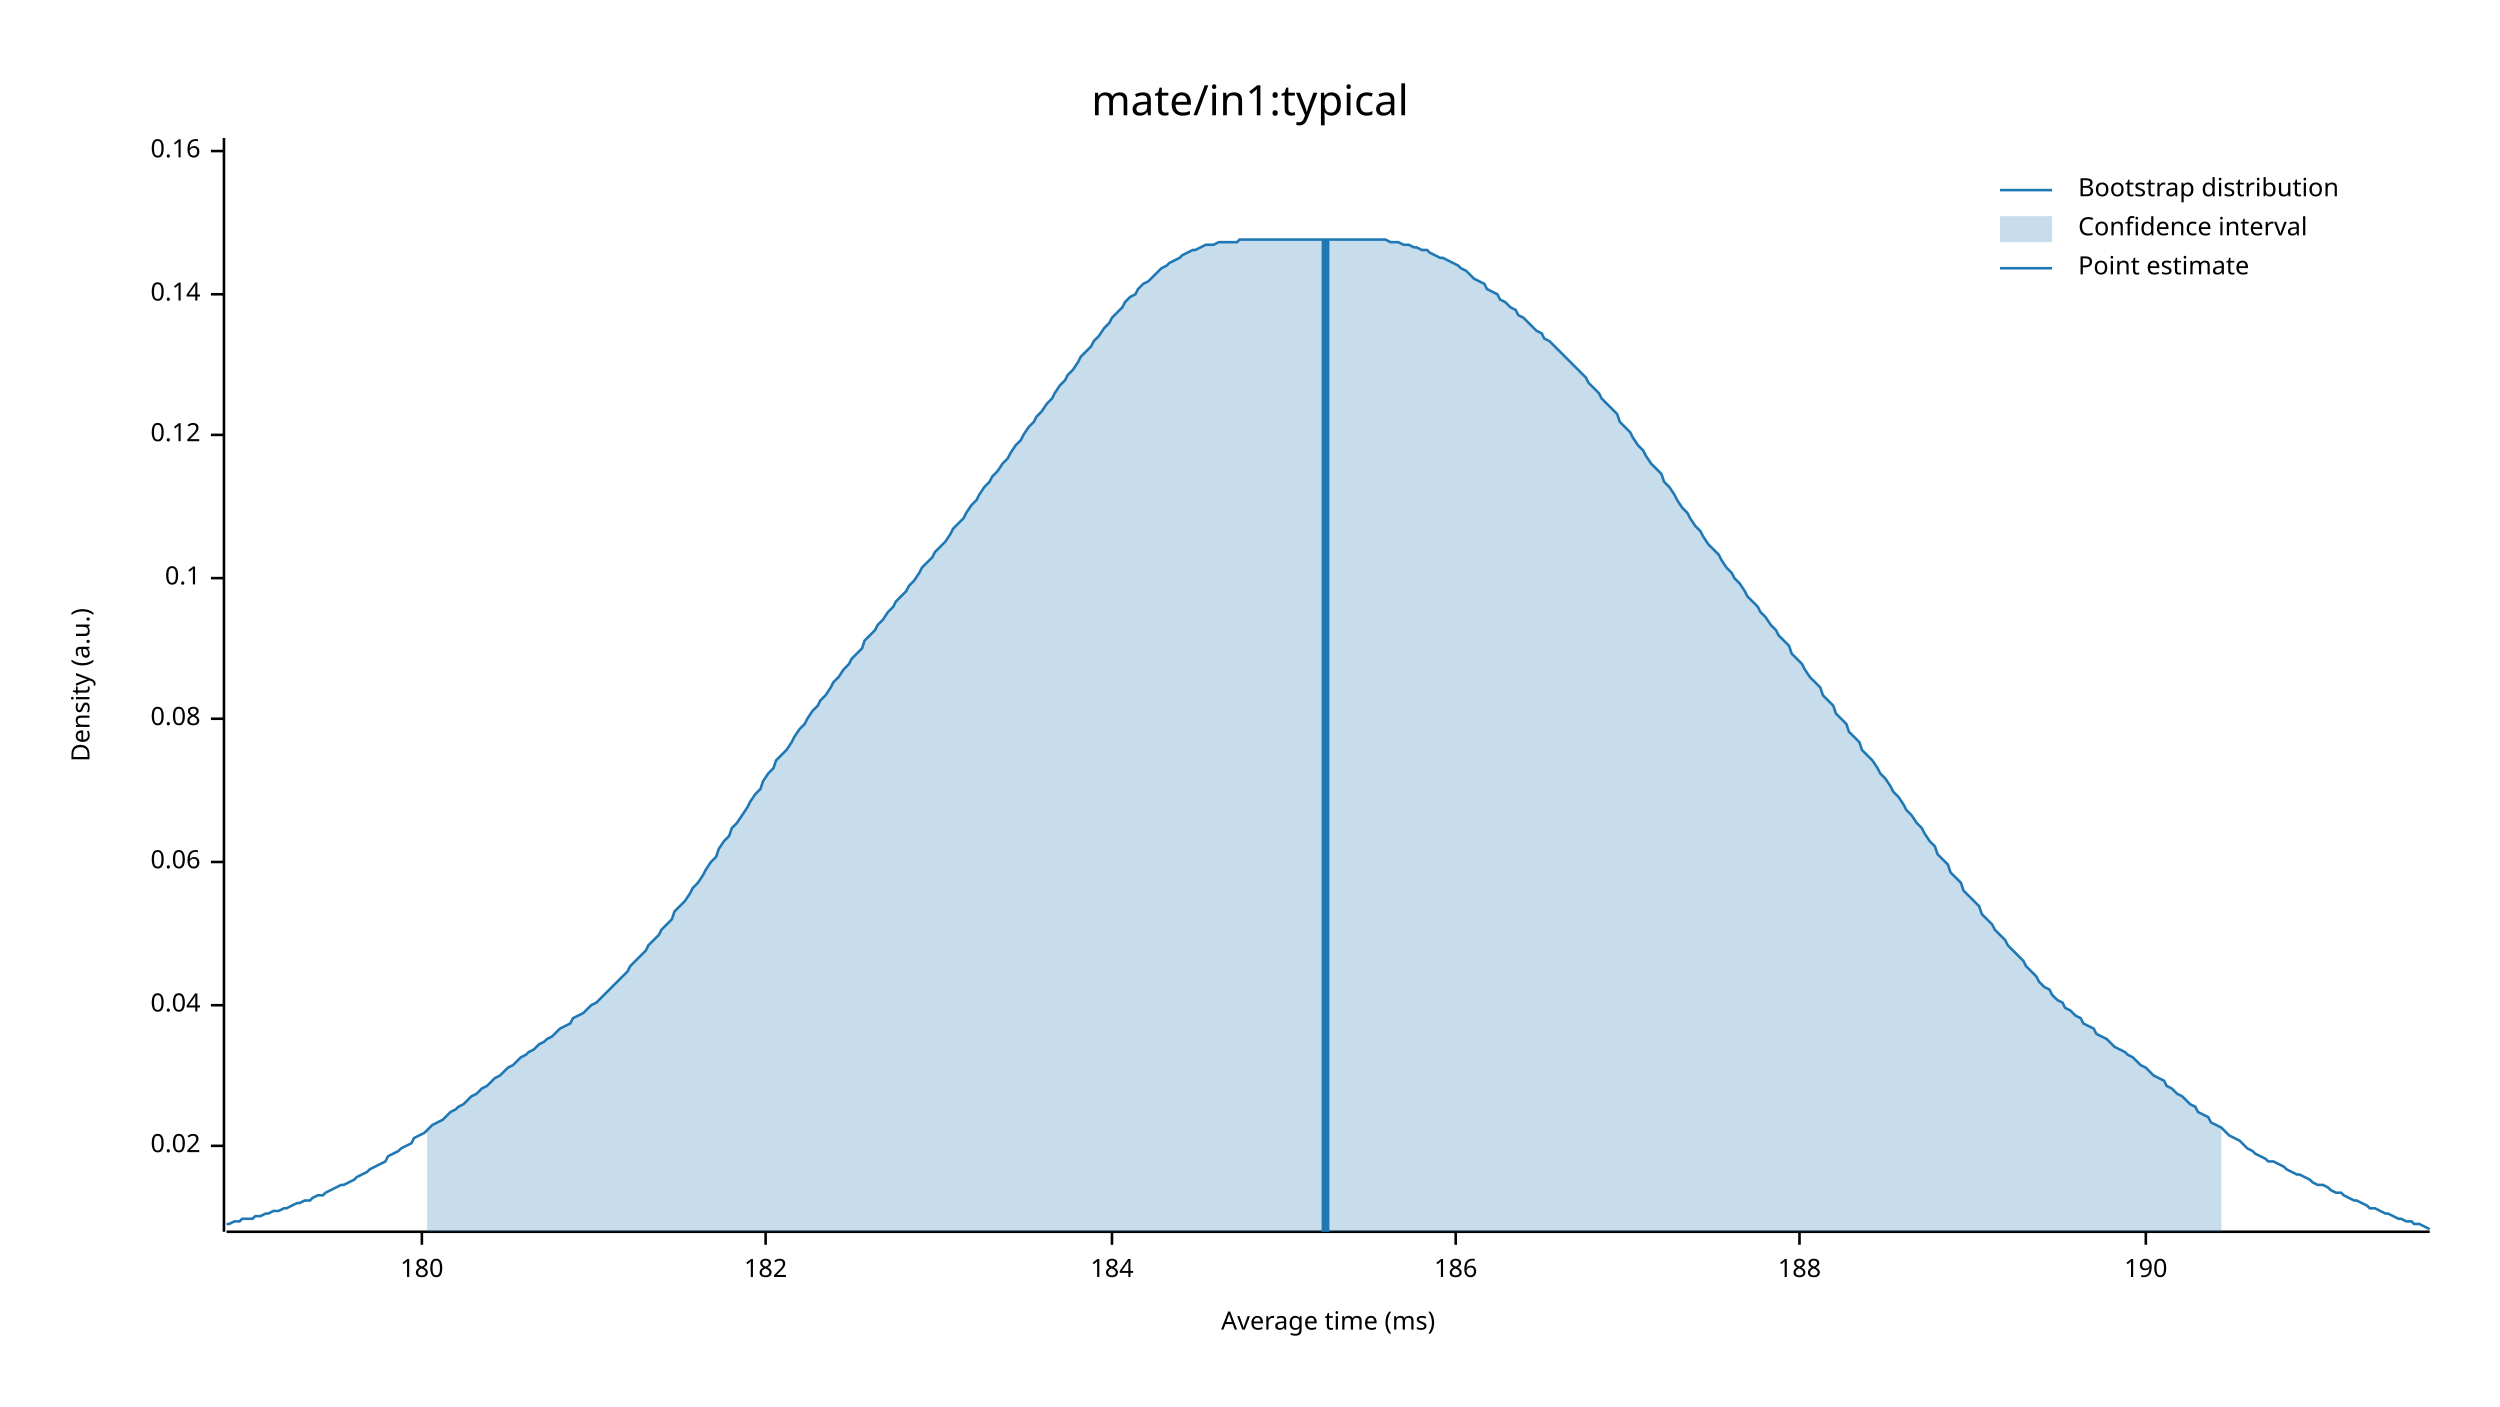
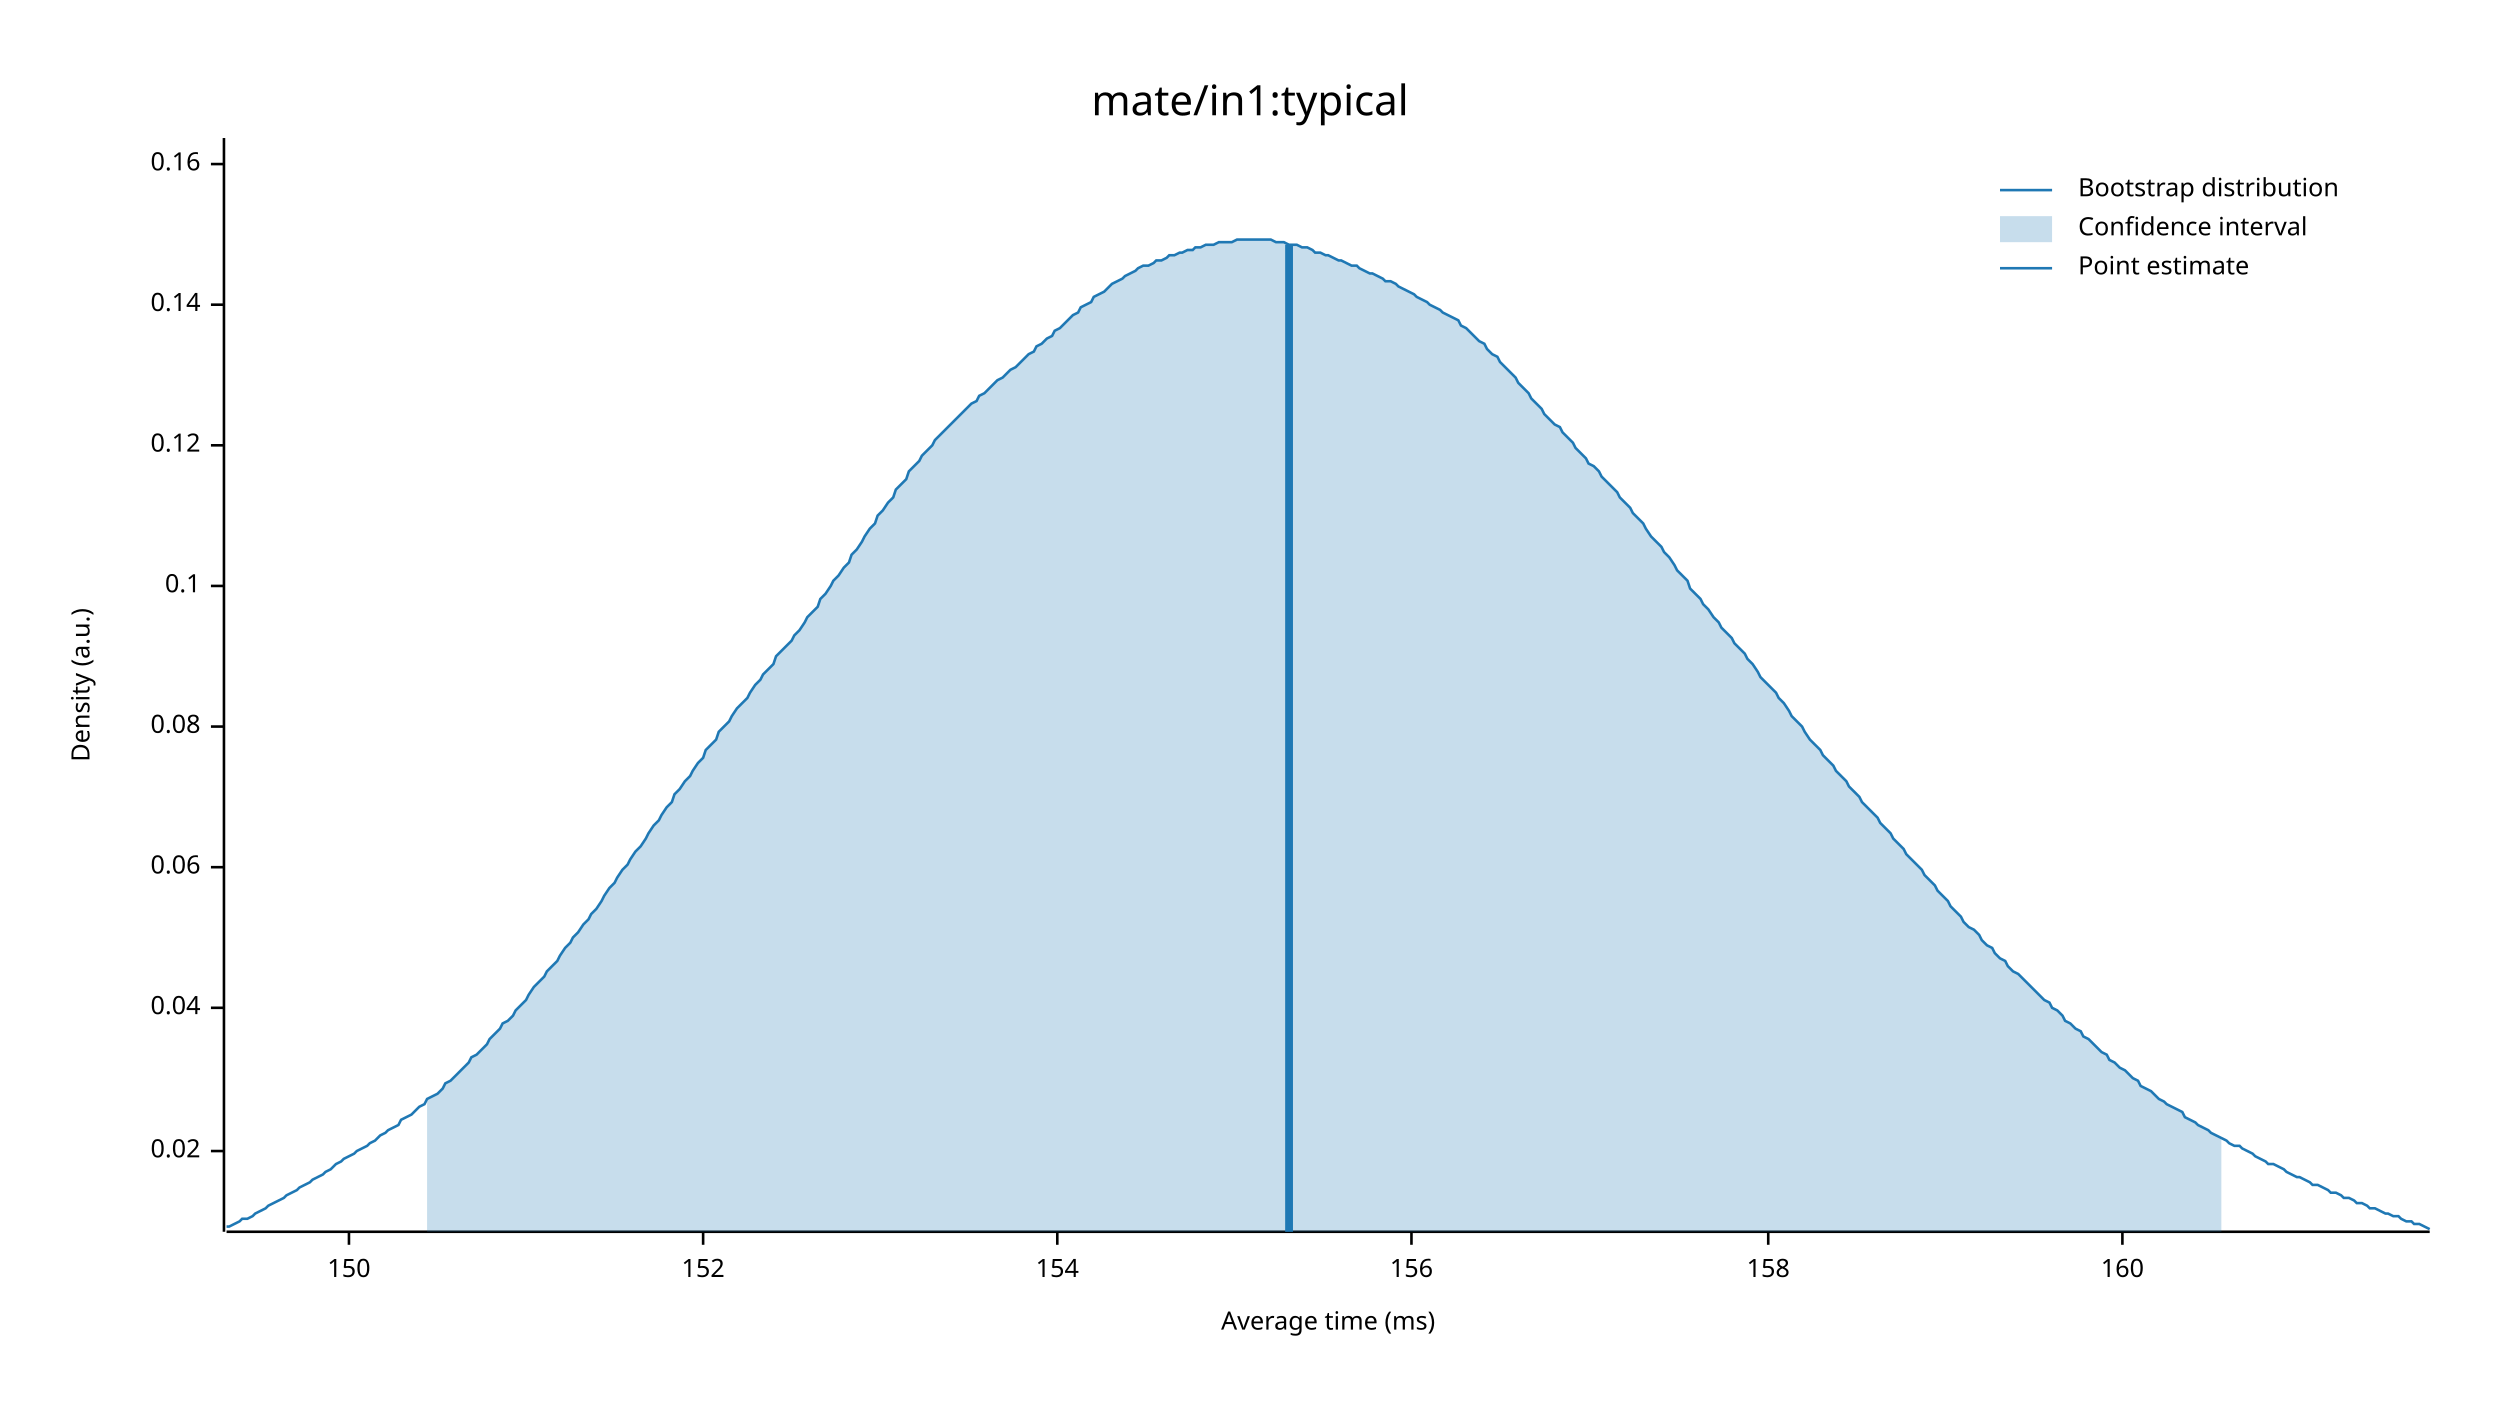
<svg xmlns="http://www.w3.org/2000/svg" width="960" height="540" viewBox="0 0 960 540">
  <text x="480" y="32" dy="0.76em" text-anchor="middle" font-family="sans-serif" font-size="16.129" opacity="1" fill="#000000">
mate/in1:typical
</text>
  <text x="27" y="263" dy="0.76em" text-anchor="middle" font-family="sans-serif" font-size="9.677" opacity="1" fill="#000000" transform="rotate(270, 27, 263)">
Density (a.u.)
</text>
  <text x="510" y="513" dy="-0.5ex" text-anchor="middle" font-family="sans-serif" font-size="9.677" opacity="1" fill="#000000">
Average time (ms)
</text>
  <polyline fill="none" opacity="1" stroke="#000000" stroke-width="1" points="86,53 86,473 " />
-   <text x="77" y="440" dy="0.5ex" text-anchor="end" font-family="sans-serif" font-size="9.677" opacity="1" fill="#000000">
+   <text x="77" y="442" dy="0.5ex" text-anchor="end" font-family="sans-serif" font-size="9.677" opacity="1" fill="#000000">
0.02
</text>
-   <polyline fill="none" opacity="1" stroke="#000000" stroke-width="1" points="81,440 86,440 " />
-   <text x="77" y="386" dy="0.5ex" text-anchor="end" font-family="sans-serif" font-size="9.677" opacity="1" fill="#000000">
+   <polyline fill="none" opacity="1" stroke="#000000" stroke-width="1" points="81,442 86,442 " />
+   <text x="77" y="387" dy="0.5ex" text-anchor="end" font-family="sans-serif" font-size="9.677" opacity="1" fill="#000000">
0.04
</text>
-   <polyline fill="none" opacity="1" stroke="#000000" stroke-width="1" points="81,386 86,386 " />
-   <text x="77" y="331" dy="0.5ex" text-anchor="end" font-family="sans-serif" font-size="9.677" opacity="1" fill="#000000">
+   <polyline fill="none" opacity="1" stroke="#000000" stroke-width="1" points="81,387 86,387 " />
+   <text x="77" y="333" dy="0.5ex" text-anchor="end" font-family="sans-serif" font-size="9.677" opacity="1" fill="#000000">
0.06
</text>
-   <polyline fill="none" opacity="1" stroke="#000000" stroke-width="1" points="81,331 86,331 " />
-   <text x="77" y="276" dy="0.5ex" text-anchor="end" font-family="sans-serif" font-size="9.677" opacity="1" fill="#000000">
+   <polyline fill="none" opacity="1" stroke="#000000" stroke-width="1" points="81,333 86,333 " />
+   <text x="77" y="279" dy="0.5ex" text-anchor="end" font-family="sans-serif" font-size="9.677" opacity="1" fill="#000000">
0.08
</text>
-   <polyline fill="none" opacity="1" stroke="#000000" stroke-width="1" points="81,276 86,276 " />
-   <text x="77" y="222" dy="0.5ex" text-anchor="end" font-family="sans-serif" font-size="9.677" opacity="1" fill="#000000">
+   <polyline fill="none" opacity="1" stroke="#000000" stroke-width="1" points="81,279 86,279 " />
+   <text x="77" y="225" dy="0.5ex" text-anchor="end" font-family="sans-serif" font-size="9.677" opacity="1" fill="#000000">
0.1
</text>
-   <polyline fill="none" opacity="1" stroke="#000000" stroke-width="1" points="81,222 86,222 " />
-   <text x="77" y="167" dy="0.5ex" text-anchor="end" font-family="sans-serif" font-size="9.677" opacity="1" fill="#000000">
+   <polyline fill="none" opacity="1" stroke="#000000" stroke-width="1" points="81,225 86,225 " />
+   <text x="77" y="171" dy="0.5ex" text-anchor="end" font-family="sans-serif" font-size="9.677" opacity="1" fill="#000000">
0.12
</text>
-   <polyline fill="none" opacity="1" stroke="#000000" stroke-width="1" points="81,167 86,167 " />
-   <text x="77" y="113" dy="0.5ex" text-anchor="end" font-family="sans-serif" font-size="9.677" opacity="1" fill="#000000">
+   <polyline fill="none" opacity="1" stroke="#000000" stroke-width="1" points="81,171 86,171 " />
+   <text x="77" y="117" dy="0.5ex" text-anchor="end" font-family="sans-serif" font-size="9.677" opacity="1" fill="#000000">
0.14
</text>
-   <polyline fill="none" opacity="1" stroke="#000000" stroke-width="1" points="81,113 86,113 " />
-   <text x="77" y="58" dy="0.5ex" text-anchor="end" font-family="sans-serif" font-size="9.677" opacity="1" fill="#000000">
+   <polyline fill="none" opacity="1" stroke="#000000" stroke-width="1" points="81,117 86,117 " />
+   <text x="77" y="63" dy="0.5ex" text-anchor="end" font-family="sans-serif" font-size="9.677" opacity="1" fill="#000000">
0.16
</text>
-   <polyline fill="none" opacity="1" stroke="#000000" stroke-width="1" points="81,58 86,58 " />
+   <polyline fill="none" opacity="1" stroke="#000000" stroke-width="1" points="81,63 86,63 " />
  <polyline fill="none" opacity="1" stroke="#000000" stroke-width="1" points="87,473 933,473 " />
-   <text x="162" y="483" dy="0.76em" text-anchor="middle" font-family="sans-serif" font-size="9.677" opacity="1" fill="#000000">
- 180
+   <text x="134" y="483" dy="0.76em" text-anchor="middle" font-family="sans-serif" font-size="9.677" opacity="1" fill="#000000">
+ 150
</text>
-   <polyline fill="none" opacity="1" stroke="#000000" stroke-width="1" points="162,473 162,478 " />
-   <text x="294" y="483" dy="0.76em" text-anchor="middle" font-family="sans-serif" font-size="9.677" opacity="1" fill="#000000">
- 182
+   <polyline fill="none" opacity="1" stroke="#000000" stroke-width="1" points="134,473 134,478 " />
+   <text x="270" y="483" dy="0.76em" text-anchor="middle" font-family="sans-serif" font-size="9.677" opacity="1" fill="#000000">
+ 152
</text>
-   <polyline fill="none" opacity="1" stroke="#000000" stroke-width="1" points="294,473 294,478 " />
-   <text x="427" y="483" dy="0.76em" text-anchor="middle" font-family="sans-serif" font-size="9.677" opacity="1" fill="#000000">
- 184
+   <polyline fill="none" opacity="1" stroke="#000000" stroke-width="1" points="270,473 270,478 " />
+   <text x="406" y="483" dy="0.76em" text-anchor="middle" font-family="sans-serif" font-size="9.677" opacity="1" fill="#000000">
+ 154
</text>
-   <polyline fill="none" opacity="1" stroke="#000000" stroke-width="1" points="427,473 427,478 " />
-   <text x="559" y="483" dy="0.76em" text-anchor="middle" font-family="sans-serif" font-size="9.677" opacity="1" fill="#000000">
- 186
+   <polyline fill="none" opacity="1" stroke="#000000" stroke-width="1" points="406,473 406,478 " />
+   <text x="542" y="483" dy="0.76em" text-anchor="middle" font-family="sans-serif" font-size="9.677" opacity="1" fill="#000000">
+ 156
</text>
-   <polyline fill="none" opacity="1" stroke="#000000" stroke-width="1" points="559,473 559,478 " />
-   <text x="691" y="483" dy="0.76em" text-anchor="middle" font-family="sans-serif" font-size="9.677" opacity="1" fill="#000000">
- 188
+   <polyline fill="none" opacity="1" stroke="#000000" stroke-width="1" points="542,473 542,478 " />
+   <text x="679" y="483" dy="0.76em" text-anchor="middle" font-family="sans-serif" font-size="9.677" opacity="1" fill="#000000">
+ 158
</text>
-   <polyline fill="none" opacity="1" stroke="#000000" stroke-width="1" points="691,473 691,478 " />
-   <text x="824" y="483" dy="0.76em" text-anchor="middle" font-family="sans-serif" font-size="9.677" opacity="1" fill="#000000">
- 190
+   <polyline fill="none" opacity="1" stroke="#000000" stroke-width="1" points="679,473 679,478 " />
+   <text x="815" y="483" dy="0.76em" text-anchor="middle" font-family="sans-serif" font-size="9.677" opacity="1" fill="#000000">
+ 160
</text>
-   <polyline fill="none" opacity="1" stroke="#000000" stroke-width="1" points="824,473 824,478 " />
-   <polyline fill="none" opacity="1" stroke="#1F78B4" stroke-width="1" points="87,470 88,470 90,469 92,469 93,468 95,468 97,468 98,467 100,467 102,466 103,466 105,465 107,465 109,464 110,464 112,463 114,462 115,462 117,461 119,461 120,460 122,459 124,459 125,458 127,457 129,456 131,455 132,455 134,454 136,453 137,452 139,451 141,450 142,449 144,448 146,447 148,446 149,444 151,443 153,442 154,441 156,440 158,439 159,437 161,436 163,435 164,434 166,432 168,431 170,430 171,429 173,427 175,426 176,425 178,424 180,422 181,421 183,420 185,418 187,417 188,416 190,414 192,413 193,412 195,410 197,409 198,408 200,406 202,405 203,404 205,403 207,401 209,400 210,399 212,398 214,396 215,395 217,394 219,393 220,391 222,390 224,389 226,387 227,386 229,385 231,383 232,382 234,380 236,378 237,377 239,375 241,373 242,371 244,369 246,367 248,365 249,363 251,361 253,359 254,357 256,355 258,353 259,350 261,348 263,346 265,343 266,341 268,339 270,336 271,334 273,331 275,329 276,326 278,323 280,321 281,318 283,316 285,313 287,310 288,308 290,305 292,303 293,300 295,297 297,295 298,292 300,290 302,288 304,285 305,283 307,280 309,278 310,276 312,273 314,271 315,269 317,267 319,264 320,262 322,260 324,257 326,255 327,253 329,251 331,249 332,246 334,244 336,242 337,240 339,238 341,235 343,233 344,231 346,229 348,227 349,225 351,223 353,220 354,218 356,216 358,214 359,212 361,210 363,208 365,205 366,203 368,201 370,199 371,197 373,194 375,192 376,190 378,187 380,185 381,183 383,181 385,178 387,176 388,174 390,171 392,169 393,167 395,164 397,162 398,160 400,158 402,155 404,153 405,151 407,148 409,146 410,144 412,142 414,139 415,137 417,135 419,133 420,131 422,129 424,126 426,124 427,122 429,120 431,118 432,116 434,114 436,113 437,111 439,109 441,108 443,106 444,105 446,103 448,102 449,101 451,100 453,99 454,98 456,97 458,96 459,96 461,95 463,94 465,94 466,94 468,93 470,93 471,93 473,93 475,93 476,92 478,92 480,92 482,92 483,92 485,92 487,92 488,92 490,92 492,92 493,92 495,92 497,92 498,92 500,92 502,92 504,92 505,92 507,92 509,92 510,92 512,92 514,92 515,92 517,92 519,92 521,92 522,92 524,92 526,92 527,92 529,92 531,92 532,92 534,93 536,93 537,93 539,94 541,94 543,95 544,95 546,96 548,96 549,97 551,98 553,99 554,99 556,100 558,101 560,102 561,103 563,104 565,106 566,107 568,108 570,109 571,111 573,112 575,113 576,115 578,116 580,118 582,119 583,121 585,122 587,124 588,125 590,127 592,128 593,130 595,131 597,133 599,135 600,136 602,138 604,140 605,141 607,143 609,145 610,147 612,149 614,151 615,153 617,155 619,157 621,159 622,162 624,164 626,166 627,168 629,171 631,173 632,175 634,178 636,180 638,182 639,185 641,187 643,190 644,192 646,195 648,197 649,199 651,202 653,204 654,206 656,209 658,211 660,213 661,215 663,218 665,220 666,222 668,224 670,227 671,229 673,231 675,233 676,235 678,237 680,240 682,242 683,244 685,246 687,248 688,251 690,253 692,255 693,257 695,260 697,262 699,264 700,267 702,269 704,271 705,274 707,276 709,278 710,281 712,283 714,285 715,288 717,290 719,292 721,295 722,297 724,299 726,302 727,304 729,306 731,309 732,311 734,313 736,316 738,318 739,320 741,323 743,325 744,328 746,330 748,332 749,335 751,337 753,339 754,342 756,344 758,346 760,348 761,351 763,353 765,355 766,357 768,359 770,361 771,363 773,365 775,367 777,369 778,371 780,373 782,375 783,377 785,379 787,380 788,382 790,384 792,385 793,387 795,388 797,390 799,391 800,393 802,394 804,395 805,397 807,398 809,399 810,400 812,402 814,403 816,404 817,405 819,406 821,408 822,409 824,410 826,412 827,413 829,414 831,415 832,417 834,418 836,420 838,421 839,422 841,424 843,425 844,427 846,428 848,429 849,431 851,432 853,433 855,435 856,436 858,437 860,438 861,439 863,441 865,442 866,443 868,444 870,445 871,446 873,446 875,447 877,448 878,449 880,450 882,451 883,451 885,452 887,453 888,454 890,455 892,455 894,456 895,457 897,458 899,458 900,459 902,460 904,461 905,461 907,462 909,463 910,464 912,464 914,465 916,466 917,466 919,467 921,468 922,468 924,469 926,469 927,470 929,470 931,471 933,472 " />
-   <polygon opacity="0.25" fill="#1F78B4" points="164,434 166,432 168,431 170,430 171,429 173,427 175,426 176,425 178,424 180,422 181,421 183,420 185,418 187,417 188,416 190,414 192,413 193,412 195,410 197,409 198,408 200,406 202,405 203,404 205,403 207,401 209,400 210,399 212,398 214,396 215,395 217,394 219,393 220,391 222,390 224,389 226,387 227,386 229,385 231,383 232,382 234,380 236,378 237,377 239,375 241,373 242,371 244,369 246,367 248,365 249,363 251,361 253,359 254,357 256,355 258,353 259,350 261,348 263,346 265,343 266,341 268,339 270,336 271,334 273,331 275,329 276,326 278,323 280,321 281,318 283,316 285,313 287,310 288,308 290,305 292,303 293,300 295,297 297,295 298,292 300,290 302,288 304,285 305,283 307,280 309,278 310,276 312,273 314,271 315,269 317,267 319,264 320,262 322,260 324,257 326,255 327,253 329,251 331,249 332,246 334,244 336,242 337,240 339,238 341,235 343,233 344,231 346,229 348,227 349,225 351,223 353,220 354,218 356,216 358,214 359,212 361,210 363,208 365,205 366,203 368,201 370,199 371,197 373,194 375,192 376,190 378,187 380,185 381,183 383,181 385,178 387,176 388,174 390,171 392,169 393,167 395,164 397,162 398,160 400,158 402,155 404,153 405,151 407,148 409,146 410,144 412,142 414,139 415,137 417,135 419,133 420,131 422,129 424,126 426,124 427,122 429,120 431,118 432,116 434,114 436,113 437,111 439,109 441,108 443,106 444,105 446,103 448,102 449,101 451,100 453,99 454,98 456,97 458,96 459,96 461,95 463,94 465,94 466,94 468,93 470,93 471,93 473,93 475,93 476,92 478,92 480,92 482,92 483,92 485,92 487,92 488,92 490,92 492,92 493,92 495,92 497,92 498,92 500,92 502,92 504,92 505,92 507,92 509,92 510,92 512,92 514,92 515,92 517,92 519,92 521,92 522,92 524,92 526,92 527,92 529,92 531,92 532,92 534,93 536,93 537,93 539,94 541,94 543,95 544,95 546,96 548,96 549,97 551,98 553,99 554,99 556,100 558,101 560,102 561,103 563,104 565,106 566,107 568,108 570,109 571,111 573,112 575,113 576,115 578,116 580,118 582,119 583,121 585,122 587,124 588,125 590,127 592,128 593,130 595,131 597,133 599,135 600,136 602,138 604,140 605,141 607,143 609,145 610,147 612,149 614,151 615,153 617,155 619,157 621,159 622,162 624,164 626,166 627,168 629,171 631,173 632,175 634,178 636,180 638,182 639,185 641,187 643,190 644,192 646,195 648,197 649,199 651,202 653,204 654,206 656,209 658,211 660,213 661,215 663,218 665,220 666,222 668,224 670,227 671,229 673,231 675,233 676,235 678,237 680,240 682,242 683,244 685,246 687,248 688,251 690,253 692,255 693,257 695,260 697,262 699,264 700,267 702,269 704,271 705,274 707,276 709,278 710,281 712,283 714,285 715,288 717,290 719,292 721,295 722,297 724,299 726,302 727,304 729,306 731,309 732,311 734,313 736,316 738,318 739,320 741,323 743,325 744,328 746,330 748,332 749,335 751,337 753,339 754,342 756,344 758,346 760,348 761,351 763,353 765,355 766,357 768,359 770,361 771,363 773,365 775,367 777,369 778,371 780,373 782,375 783,377 785,379 787,380 788,382 790,384 792,385 793,387 795,388 797,390 799,391 800,393 802,394 804,395 805,397 807,398 809,399 810,400 812,402 814,403 816,404 817,405 819,406 821,408 822,409 824,410 826,412 827,413 829,414 831,415 832,417 834,418 836,420 838,421 839,422 841,424 843,425 844,427 846,428 848,429 849,431 851,432 853,433 853,473 164,473 " />
-   <polyline fill="none" opacity="1" stroke="#1F78B4" stroke-width="3" points="509,473 509,92 " />
+   <polyline fill="none" opacity="1" stroke="#000000" stroke-width="1" points="815,473 815,478 " />
+   <polyline fill="none" opacity="1" stroke="#1F78B4" stroke-width="1" points="87,471 88,471 90,470 92,469 93,468 95,468 97,467 98,466 100,465 102,464 103,463 105,462 107,461 109,460 110,459 112,458 114,457 115,456 117,455 119,454 120,453 122,452 124,451 125,450 127,449 129,447 131,446 132,445 134,444 136,443 137,442 139,441 141,440 142,439 144,438 146,436 148,435 149,434 151,433 153,432 154,430 156,429 158,428 159,427 161,425 163,424 164,422 166,421 168,420 170,418 171,416 173,415 175,413 176,412 178,410 180,408 181,406 183,405 185,403 187,401 188,399 190,397 192,395 193,393 195,392 197,390 198,388 200,386 202,384 203,382 205,379 207,377 209,375 210,373 212,371 214,369 215,367 217,364 219,362 220,360 222,358 224,355 226,353 227,351 229,349 231,346 232,344 234,341 236,339 237,337 239,334 241,332 242,330 244,327 246,325 248,322 249,320 251,317 253,315 254,313 256,310 258,308 259,305 261,303 263,300 265,298 266,296 268,293 270,291 271,288 273,286 275,284 276,281 278,279 280,277 281,275 283,272 285,270 287,268 288,266 290,263 292,261 293,259 295,257 297,255 298,252 300,250 302,248 304,246 305,244 307,242 309,239 310,237 312,235 314,233 315,230 317,228 319,225 320,223 322,221 324,218 326,216 327,213 329,211 331,208 332,206 334,203 336,201 337,198 339,196 341,193 343,191 344,188 346,186 348,184 349,181 351,179 353,177 354,175 356,173 358,171 359,169 361,167 363,165 365,163 366,162 368,160 370,158 371,157 373,155 375,154 376,152 378,151 380,149 381,148 383,146 385,145 387,143 388,142 390,141 392,139 393,138 395,136 397,135 398,133 400,132 402,130 404,129 405,127 407,126 409,124 410,123 412,121 414,120 415,118 417,117 419,116 420,114 422,113 424,112 426,110 427,109 429,108 431,107 432,106 434,105 436,104 437,103 439,102 441,102 443,101 444,100 446,100 448,99 449,98 451,98 453,97 454,97 456,96 458,96 459,95 461,95 463,94 465,94 466,94 468,93 470,93 471,93 473,93 475,92 476,92 478,92 480,92 482,92 483,92 485,92 487,92 488,92 490,93 492,93 493,93 495,94 497,94 498,94 500,95 502,95 504,96 505,97 507,97 509,98 510,98 512,99 514,100 515,100 517,101 519,102 521,102 522,103 524,104 526,105 527,105 529,106 531,107 532,108 534,108 536,109 537,110 539,111 541,112 543,113 544,114 546,115 548,116 549,117 551,118 553,119 554,120 556,121 558,122 560,123 561,125 563,126 565,128 566,129 568,131 570,132 571,134 573,136 575,137 576,139 578,141 580,143 582,145 583,147 585,149 587,151 588,153 590,155 592,157 593,159 595,161 597,163 599,164 600,166 602,168 604,170 605,172 607,174 609,176 610,178 612,179 614,181 615,183 617,185 619,187 621,189 622,191 624,193 626,195 627,197 629,199 631,201 632,203 634,206 636,208 638,210 639,212 641,214 643,217 644,219 646,221 648,223 649,226 651,228 653,230 654,232 656,234 658,237 660,239 661,241 663,243 665,245 666,247 668,249 670,251 671,253 673,255 675,258 676,260 678,262 680,264 682,266 683,268 685,270 687,273 688,275 690,277 692,279 693,281 695,284 697,286 699,288 700,290 702,292 704,294 705,296 707,298 709,300 710,302 712,304 714,306 715,308 717,310 719,312 721,314 722,316 724,318 726,320 727,322 729,324 731,326 732,328 734,330 736,332 738,334 739,336 741,338 743,340 744,342 746,344 748,346 749,348 751,350 753,352 754,354 756,356 758,357 760,359 761,361 763,363 765,364 766,366 768,368 770,369 771,371 773,373 775,374 777,376 778,377 780,379 782,381 783,382 785,384 787,385 788,387 790,388 792,390 793,392 795,393 797,395 799,396 800,398 802,399 804,401 805,402 807,404 809,405 810,407 812,408 814,410 816,411 817,412 819,414 821,415 822,417 824,418 826,419 827,420 829,422 831,423 832,424 834,425 836,426 838,427 839,429 841,430 843,431 844,432 846,433 848,434 849,435 851,436 853,437 855,438 856,439 858,440 860,440 861,441 863,442 865,443 866,444 868,445 870,446 871,447 873,447 875,448 877,449 878,450 880,451 882,452 883,452 885,453 887,454 888,455 890,455 892,456 894,457 895,458 897,458 899,459 900,460 902,460 904,461 905,462 907,462 909,463 910,464 912,464 914,465 916,466 917,466 919,467 921,467 922,468 924,469 926,469 927,470 929,470 931,471 933,472 " />
+   <polygon opacity="0.25" fill="#1F78B4" points="164,422 166,421 168,420 170,418 171,416 173,415 175,413 176,412 178,410 180,408 181,406 183,405 185,403 187,401 188,399 190,397 192,395 193,393 195,392 197,390 198,388 200,386 202,384 203,382 205,379 207,377 209,375 210,373 212,371 214,369 215,367 217,364 219,362 220,360 222,358 224,355 226,353 227,351 229,349 231,346 232,344 234,341 236,339 237,337 239,334 241,332 242,330 244,327 246,325 248,322 249,320 251,317 253,315 254,313 256,310 258,308 259,305 261,303 263,300 265,298 266,296 268,293 270,291 271,288 273,286 275,284 276,281 278,279 280,277 281,275 283,272 285,270 287,268 288,266 290,263 292,261 293,259 295,257 297,255 298,252 300,250 302,248 304,246 305,244 307,242 309,239 310,237 312,235 314,233 315,230 317,228 319,225 320,223 322,221 324,218 326,216 327,213 329,211 331,208 332,206 334,203 336,201 337,198 339,196 341,193 343,191 344,188 346,186 348,184 349,181 351,179 353,177 354,175 356,173 358,171 359,169 361,167 363,165 365,163 366,162 368,160 370,158 371,157 373,155 375,154 376,152 378,151 380,149 381,148 383,146 385,145 387,143 388,142 390,141 392,139 393,138 395,136 397,135 398,133 400,132 402,130 404,129 405,127 407,126 409,124 410,123 412,121 414,120 415,118 417,117 419,116 420,114 422,113 424,112 426,110 427,109 429,108 431,107 432,106 434,105 436,104 437,103 439,102 441,102 443,101 444,100 446,100 448,99 449,98 451,98 453,97 454,97 456,96 458,96 459,95 461,95 463,94 465,94 466,94 468,93 470,93 471,93 473,93 475,92 476,92 478,92 480,92 482,92 483,92 485,92 487,92 488,92 490,93 492,93 493,93 495,94 497,94 498,94 500,95 502,95 504,96 505,97 507,97 509,98 510,98 512,99 514,100 515,100 517,101 519,102 521,102 522,103 524,104 526,105 527,105 529,106 531,107 532,108 534,108 536,109 537,110 539,111 541,112 543,113 544,114 546,115 548,116 549,117 551,118 553,119 554,120 556,121 558,122 560,123 561,125 563,126 565,128 566,129 568,131 570,132 571,134 573,136 575,137 576,139 578,141 580,143 582,145 583,147 585,149 587,151 588,153 590,155 592,157 593,159 595,161 597,163 599,164 600,166 602,168 604,170 605,172 607,174 609,176 610,178 612,179 614,181 615,183 617,185 619,187 621,189 622,191 624,193 626,195 627,197 629,199 631,201 632,203 634,206 636,208 638,210 639,212 641,214 643,217 644,219 646,221 648,223 649,226 651,228 653,230 654,232 656,234 658,237 660,239 661,241 663,243 665,245 666,247 668,249 670,251 671,253 673,255 675,258 676,260 678,262 680,264 682,266 683,268 685,270 687,273 688,275 690,277 692,279 693,281 695,284 697,286 699,288 700,290 702,292 704,294 705,296 707,298 709,300 710,302 712,304 714,306 715,308 717,310 719,312 721,314 722,316 724,318 726,320 727,322 729,324 731,326 732,328 734,330 736,332 738,334 739,336 741,338 743,340 744,342 746,344 748,346 749,348 751,350 753,352 754,354 756,356 758,357 760,359 761,361 763,363 765,364 766,366 768,368 770,369 771,371 773,373 775,374 777,376 778,377 780,379 782,381 783,382 785,384 787,385 788,387 790,388 792,390 793,392 795,393 797,395 799,396 800,398 802,399 804,401 805,402 807,404 809,405 810,407 812,408 814,410 816,411 817,412 819,414 821,415 822,417 824,418 826,419 827,420 829,422 831,423 832,424 834,425 836,426 838,427 839,429 841,430 843,431 844,432 846,433 848,434 849,435 851,436 853,437 853,473 164,473 " />
+   <polyline fill="none" opacity="1" stroke="#1F78B4" stroke-width="3" points="495,473 495,94 " />
  <text x="798" y="68" dy="0.76em" text-anchor="start" font-family="sans-serif" font-size="9.677" opacity="1" fill="#000000">
Bootstrap distribution
</text>
  <text x="798" y="83" dy="0.76em" text-anchor="start" font-family="sans-serif" font-size="9.677" opacity="1" fill="#000000">
Confidence interval
</text>
  <text x="798" y="98" dy="0.76em" text-anchor="start" font-family="sans-serif" font-size="9.677" opacity="1" fill="#000000">
Point estimate
</text>
  <polyline fill="none" opacity="1" stroke="#1F78B4" stroke-width="1" points="768,73 788,73 " />
  <rect x="768" y="83" width="20" height="10" opacity="0.25" fill="#1F78B4" stroke="none" />
  <polyline fill="none" opacity="1" stroke="#1F78B4" stroke-width="1" points="768,103 788,103 " />
</svg>
